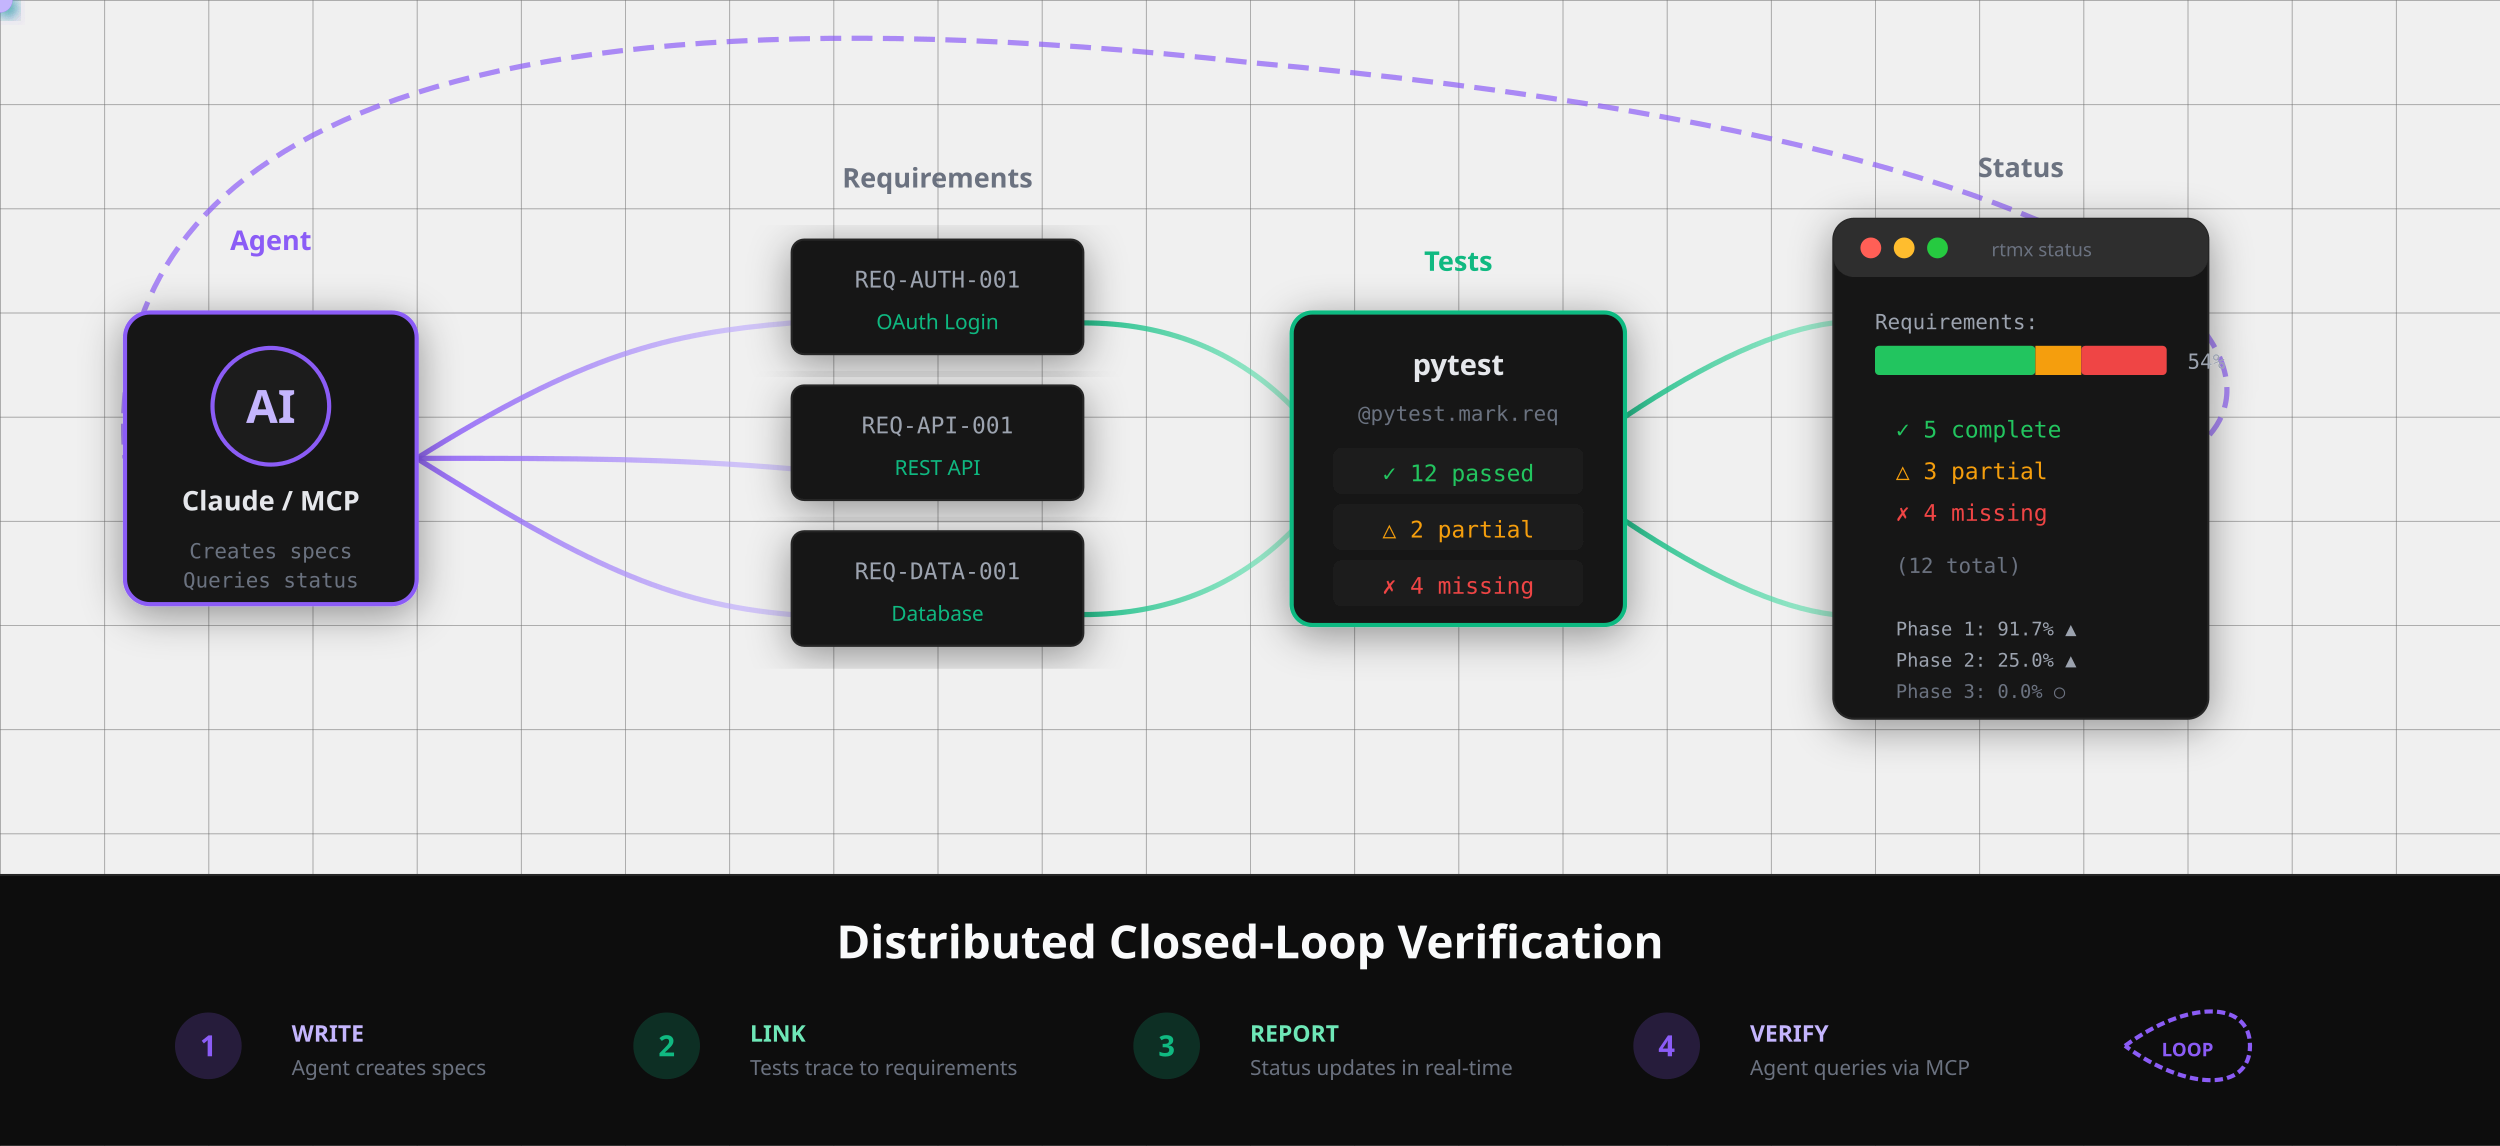
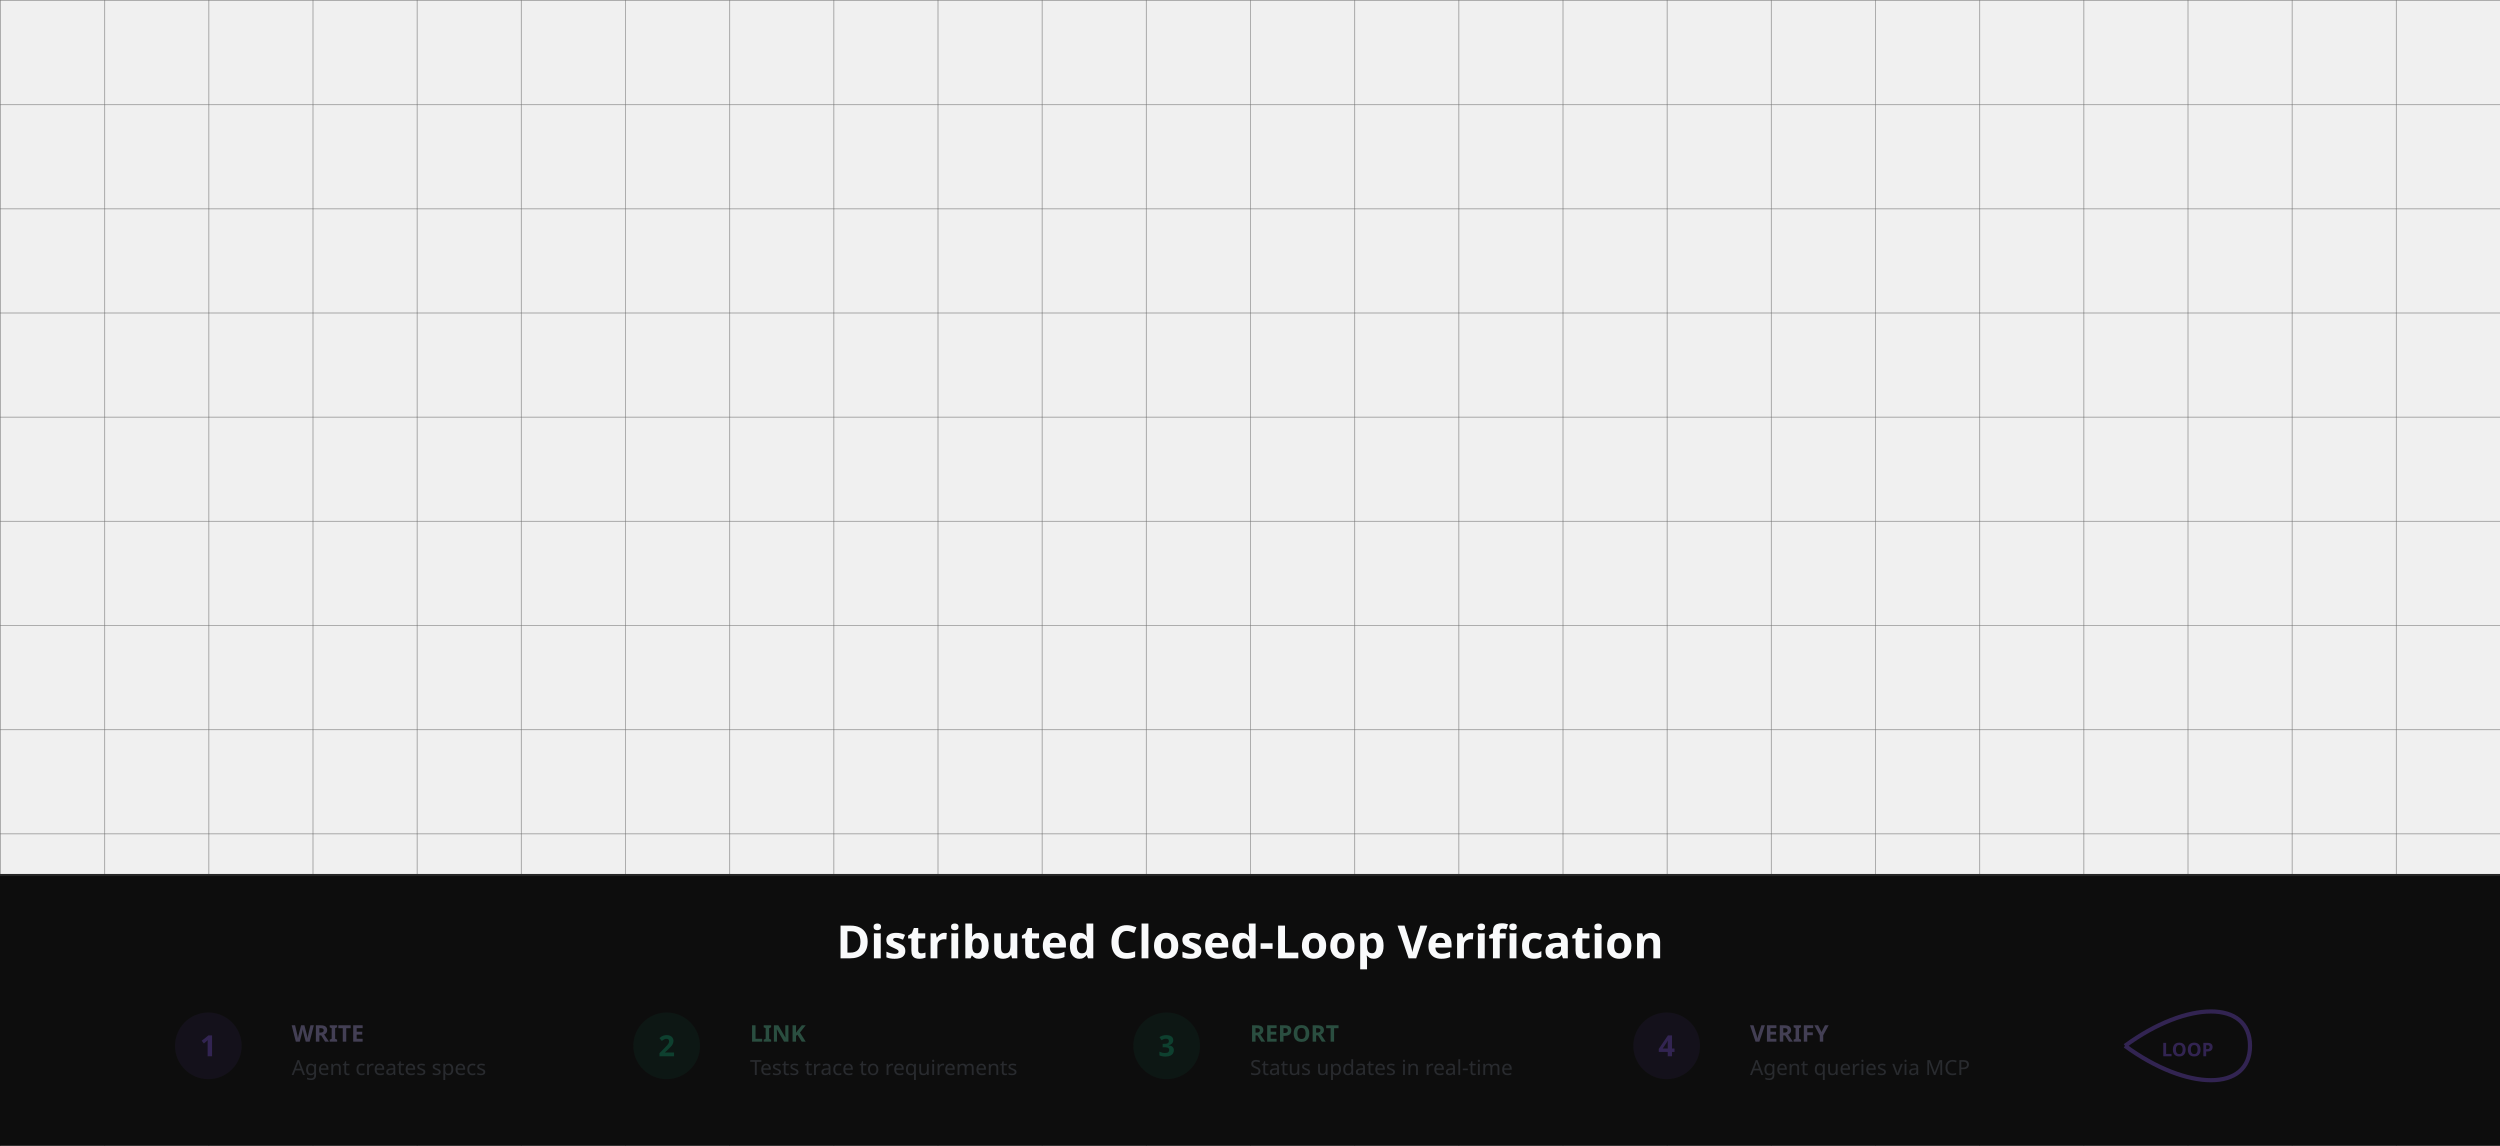
<svg xmlns="http://www.w3.org/2000/svg" viewBox="0 0 1200 550" fill="none">
  <defs>
    <linearGradient id="lineGrad" x1="0%" y1="0%" x2="100%" y2="0%">
-       <stop offset="0%" stop-color="#10b981" stop-opacity="0.9" />
-       <stop offset="100%" stop-color="#6ee7b7" stop-opacity="0.6" />
+       <stop offset="0%" stop-color="#10b981" />
+       <stop offset="100%" stop-color="#6ee7b7" />
    </linearGradient>
    <linearGradient id="purpleGrad" x1="0%" y1="0%" x2="100%" y2="0%">
-       <stop offset="0%" stop-color="#8b5cf6" stop-opacity="0.9" />
-       <stop offset="100%" stop-color="#c4b5fd" stop-opacity="0.6" />
+       <stop offset="0%" stop-color="#8b5cf6" />
+       <stop offset="100%" stop-color="#c4b5fd" />
    </linearGradient>
    <filter id="glow" x="-50%" y="-50%" width="200%" height="200%">
      <feGaussianBlur stdDeviation="4" result="coloredBlur" />
      <feMerge>
        <feMergeNode in="coloredBlur" />
        <feMergeNode in="SourceGraphic" />
      </feMerge>
    </filter>
-     <filter id="strongGlow" x="-50%" y="-50%" width="200%" height="200%">
-       <feGaussianBlur stdDeviation="6" result="coloredBlur" />
-       <feMerge>
-         <feMergeNode in="coloredBlur" />
-         <feMergeNode in="SourceGraphic" />
-       </feMerge>
-     </filter>
    <filter id="shadow" x="-20%" y="-20%" width="140%" height="140%">
      <feDropShadow dx="0" dy="4" stdDeviation="10" flood-color="#000" flood-opacity="0.4" />
    </filter>
+     <mask id="lineMask">
+       <rect x="0" y="0" width="1200" height="550" fill="white" />
+     </mask>
  </defs>
  <pattern id="grid" width="50" height="50" patternUnits="userSpaceOnUse">
    <path d="M 50 0 L 0 0 0 50" fill="none" stroke="#1a1a1a" stroke-width="0.5" />
  </pattern>
  <rect width="1200" height="550" fill="url(#grid)" opacity="0.6" />
-   <path id="agentToReq1" d="M 200 220 C 280 170, 320 160, 380 155" stroke="url(#purpleGrad)" stroke-width="2.5" fill="none" />
-   <path id="agentToReq2" d="M 200 220 C 280 220, 320 220, 380 225" stroke="url(#purpleGrad)" stroke-width="2.5" fill="none" />
-   <path id="agentToReq3" d="M 200 220 C 280 270, 320 290, 380 295" stroke="url(#purpleGrad)" stroke-width="2.5" fill="none" />
-   <path id="reqToTest1" d="M 520 155 Q 580 155, 620 195" stroke="url(#lineGrad)" stroke-width="2.5" fill="none" />
-   <path id="reqToTest2" d="M 520 225 Q 580 225, 620 225" stroke="url(#lineGrad)" stroke-width="2.5" fill="none" />
-   <path id="reqToTest3" d="M 520 295 Q 580 295, 620 255" stroke="url(#lineGrad)" stroke-width="2.5" fill="none" />
-   <path id="testToStatus1" d="M 780 200 Q 840 160, 880 155" stroke="url(#lineGrad)" stroke-width="2.5" fill="none" />
-   <path id="testToStatus2" d="M 780 225 Q 840 225, 880 225" stroke="url(#lineGrad)" stroke-width="2.5" fill="none" />
-   <path id="testToStatus3" d="M 780 250 Q 840 290, 880 295" stroke="url(#lineGrad)" stroke-width="2.5" fill="none" />
-   <path id="closedLoop" d="M 1020 225 C 1100 225, 1150 80, 600 30 C 150 -20, 50 100, 60 220" stroke="#8b5cf6" stroke-width="2.5" stroke-dasharray="10 5" fill="none" opacity="0.7">
-     <animate attributeName="stroke-dashoffset" from="0" to="-30" dur="2s" repeatCount="indefinite" />
-   </path>
-   <circle r="5" fill="#8b5cf6" filter="url(#glow)">
-     <animateMotion dur="1.8s" repeatCount="indefinite">
-       <mpath href="#agentToReq1" />
-     </animateMotion>
-   </circle>
-   <circle r="5" fill="#8b5cf6" filter="url(#glow)">
-     <animateMotion dur="2s" repeatCount="indefinite" begin="0.3s">
-       <mpath href="#agentToReq2" />
-     </animateMotion>
-   </circle>
-   <circle r="5" fill="#8b5cf6" filter="url(#glow)">
-     <animateMotion dur="2.2s" repeatCount="indefinite" begin="0.6s">
-       <mpath href="#agentToReq3" />
-     </animateMotion>
-   </circle>
-   <circle r="5" fill="#10b981" filter="url(#glow)">
-     <animateMotion dur="1.5s" repeatCount="indefinite" begin="0.2s">
-       <mpath href="#reqToTest1" />
-     </animateMotion>
-   </circle>
-   <circle r="5" fill="#10b981" filter="url(#glow)">
-     <animateMotion dur="1.3s" repeatCount="indefinite" begin="0.5s">
-       <mpath href="#reqToTest2" />
-     </animateMotion>
-   </circle>
-   <circle r="5" fill="#10b981" filter="url(#glow)">
-     <animateMotion dur="1.7s" repeatCount="indefinite" begin="0.1s">
-       <mpath href="#reqToTest3" />
-     </animateMotion>
-   </circle>
-   <circle r="5" fill="#10b981" filter="url(#glow)">
-     <animateMotion dur="1.4s" repeatCount="indefinite" begin="0.4s">
-       <mpath href="#testToStatus1" />
-     </animateMotion>
-   </circle>
-   <circle r="5" fill="#10b981" filter="url(#glow)">
-     <animateMotion dur="1.6s" repeatCount="indefinite" begin="0.7s">
-       <mpath href="#testToStatus2" />
-     </animateMotion>
-   </circle>
-   <circle r="5" fill="#10b981" filter="url(#glow)">
-     <animateMotion dur="1.5s" repeatCount="indefinite" begin="0.2s">
-       <mpath href="#testToStatus3" />
-     </animateMotion>
-   </circle>
-   <circle r="6" fill="#8b5cf6" filter="url(#strongGlow)">
-     <animateMotion dur="5s" repeatCount="indefinite">
-       <mpath href="#closedLoop" />
-     </animateMotion>
-   </circle>
-   <circle r="6" fill="#c4b5fd" filter="url(#strongGlow)">
-     <animateMotion dur="5s" repeatCount="indefinite" begin="2.5s">
-       <mpath href="#closedLoop" />
-     </animateMotion>
-   </circle>
-   <g filter="url(#shadow)">
-     <rect x="60" y="150" width="140" height="140" rx="12" fill="#171717" stroke="#8b5cf6" stroke-width="2" />
-     <circle cx="130" cy="195" r="28" fill="#1e1e1e" stroke="#8b5cf6" stroke-width="2" />
-     <text x="130" y="203" fill="#c4b5fd" font-size="22" text-anchor="middle" font-family="system-ui" font-weight="600">AI</text>
-     <text x="130" y="245" fill="#e5e7eb" font-size="13" text-anchor="middle" font-family="system-ui" font-weight="600">Claude / MCP</text>
-     <text x="130" y="268" fill="#6b7280" font-size="10" text-anchor="middle" font-family="monospace">Creates specs</text>
-     <text x="130" y="282" fill="#6b7280" font-size="10" text-anchor="middle" font-family="monospace">Queries status</text>
-   </g>
-   <g filter="url(#shadow)">
-     <rect x="380" y="115" width="140" height="55" rx="6" fill="#171717" stroke="#262626" />
-     <text x="450" y="138" fill="#9ca3af" font-size="11" text-anchor="middle" font-family="monospace">REQ-AUTH-001</text>
-     <text x="450" y="158" fill="#10b981" font-size="10" text-anchor="middle" font-family="system-ui">OAuth Login</text>
-   </g>
-   <g filter="url(#shadow)">
-     <rect x="380" y="185" width="140" height="55" rx="6" fill="#171717" stroke="#262626" />
-     <text x="450" y="208" fill="#9ca3af" font-size="11" text-anchor="middle" font-family="monospace">REQ-API-001</text>
-     <text x="450" y="228" fill="#10b981" font-size="10" text-anchor="middle" font-family="system-ui">REST API</text>
-   </g>
-   <g filter="url(#shadow)">
-     <rect x="380" y="255" width="140" height="55" rx="6" fill="#171717" stroke="#262626" />
-     <text x="450" y="278" fill="#9ca3af" font-size="11" text-anchor="middle" font-family="monospace">REQ-DATA-001</text>
-     <text x="450" y="298" fill="#10b981" font-size="10" text-anchor="middle" font-family="system-ui">Database</text>
-   </g>
-   <g filter="url(#shadow)">
-     <rect x="620" y="150" width="160" height="150" rx="10" fill="#171717" stroke="#10b981" stroke-width="2" />
-     <text x="700" y="180" fill="#e5e7eb" font-size="14" text-anchor="middle" font-family="system-ui" font-weight="600">pytest</text>
-     <text x="700" y="202" fill="#6b7280" font-size="10" text-anchor="middle" font-family="monospace">@pytest.mark.req</text>
-     <rect x="640" y="215" width="120" height="22" rx="4" fill="#1e1e1e" />
-     <text x="700" y="231" fill="#22c55e" font-size="11" text-anchor="middle" font-family="monospace">✓ 12 passed</text>
-     <rect x="640" y="242" width="120" height="22" rx="4" fill="#1e1e1e" />
-     <text x="700" y="258" fill="#f59e0b" font-size="11" text-anchor="middle" font-family="monospace">△ 2 partial</text>
-     <rect x="640" y="269" width="120" height="22" rx="4" fill="#1e1e1e" />
-     <text x="700" y="285" fill="#ef4444" font-size="11" text-anchor="middle" font-family="monospace">✗ 4 missing</text>
-   </g>
-   <g filter="url(#shadow)">
-     <rect x="880" y="105" width="180" height="240" rx="10" fill="#171717" stroke="#262626" />
-     <rect x="880" y="105" width="180" height="28" rx="10" fill="#2d2d2d" />
-     <circle cx="898" cy="119" r="5" fill="#ff5f56" />
-     <circle cx="914" cy="119" r="5" fill="#ffbd2e" />
-     <circle cx="930" cy="119" r="5" fill="#27ca40" />
-     <text x="980" y="123" fill="#6b7280" font-size="9" text-anchor="middle" font-family="system-ui">rtmx status</text>
-     <text x="900" y="158" fill="#9ca3af" font-size="10" font-family="monospace">Requirements:</text>
-     <rect x="900" y="166" width="140" height="14" rx="2" fill="#262626" />
-     <rect x="900" y="166" width="77" height="14" rx="2" fill="#22c55e" />
-     <rect x="977" y="166" width="22" height="14" fill="#f59e0b" />
-     <rect x="999" y="166" width="41" height="14" rx="2" fill="#ef4444" />
-     <text x="1050" y="177" fill="#9ca3af" font-size="10" font-family="monospace">54%</text>
-     <text x="910" y="210" fill="#22c55e" font-size="11" font-family="monospace">✓ 5 complete</text>
-     <text x="910" y="230" fill="#f59e0b" font-size="11" font-family="monospace">△ 3 partial</text>
-     <text x="910" y="250" fill="#ef4444" font-size="11" font-family="monospace">✗ 4 missing</text>
-     <text x="910" y="275" fill="#6b7280" font-size="10" font-family="monospace">(12 total)</text>
-     <text x="910" y="305" fill="#9ca3af" font-size="9" font-family="monospace">Phase 1: 91.7% ▲</text>
-     <text x="910" y="320" fill="#9ca3af" font-size="9" font-family="monospace">Phase 2: 25.0% ▲</text>
-     <text x="910" y="335" fill="#6b7280" font-size="9" font-family="monospace">Phase 3: 0.0% ○</text>
-   </g>
-   <text x="130" y="120" fill="#8b5cf6" font-size="13" text-anchor="middle" font-family="system-ui" font-weight="600">Agent</text>
-   <text x="450" y="90" fill="#6b7280" font-size="13" text-anchor="middle" font-family="system-ui" font-weight="600">Requirements</text>
-   <text x="700" y="130" fill="#10b981" font-size="13" text-anchor="middle" font-family="system-ui" font-weight="600">Tests</text>
-   <text x="970" y="85" fill="#6b7280" font-size="13" text-anchor="middle" font-family="system-ui" font-weight="600">Status</text>
+   <g class="stage-1" opacity="0">
+     <g filter="url(#shadow)">
+       <rect x="60" y="150" width="140" height="140" rx="12" fill="#171717" stroke="#8b5cf6" stroke-width="2" />
+       <circle cx="130" cy="195" r="28" fill="#1e1e1e" stroke="#8b5cf6" stroke-width="2" />
+       <text x="130" y="203" fill="#c4b5fd" font-size="22" text-anchor="middle" font-family="system-ui" font-weight="600">AI</text>
+       <text x="130" y="245" fill="#e5e7eb" font-size="13" text-anchor="middle" font-family="system-ui" font-weight="600">Claude / MCP</text>
+       <text x="130" y="268" fill="#6b7280" font-size="10" text-anchor="middle" font-family="monospace">Creates specs</text>
+       <text x="130" y="282" fill="#6b7280" font-size="10" text-anchor="middle" font-family="monospace">Queries status</text>
+     </g>
+     <text x="130" y="120" fill="#8b5cf6" font-size="13" text-anchor="middle" font-family="system-ui" font-weight="600">Agent</text>
+   </g>
+   <g class="stage-2" opacity="0">
+     <path d="M 200 195 C 280 160, 320 155, 380 150" stroke="url(#purpleGrad)" stroke-width="2.5" fill="none" stroke-dasharray="300" stroke-dashoffset="300">
+       <animate attributeName="stroke-dashoffset" to="0" dur="0.6s" fill="freeze" begin="stage2.begin" />
+     </path>
+     <path d="M 200 220 C 280 220, 320 220, 380 220" stroke="url(#purpleGrad)" stroke-width="2.5" fill="none" stroke-dasharray="300" stroke-dashoffset="300">
+       <animate attributeName="stroke-dashoffset" to="0" dur="0.6s" fill="freeze" begin="stage2.begin+0.15s" />
+     </path>
+     <path d="M 200 245 C 280 280, 320 290, 380 290" stroke="url(#purpleGrad)" stroke-width="2.5" fill="none" stroke-dasharray="300" stroke-dashoffset="300">
+       <animate attributeName="stroke-dashoffset" to="0" dur="0.6s" fill="freeze" begin="stage2.begin+0.3s" />
+     </path>
+   </g>
+   <g class="stage-3" opacity="0">
+     <g filter="url(#shadow)">
+       <rect x="380" y="115" width="140" height="55" rx="6" fill="#171717" stroke="#262626" />
+       <text x="450" y="138" fill="#9ca3af" font-size="11" text-anchor="middle" font-family="monospace">REQ-AUTH-001</text>
+       <text x="450" y="158" fill="#10b981" font-size="10" text-anchor="middle" font-family="system-ui">OAuth Login</text>
+     </g>
+     <g filter="url(#shadow)">
+       <rect x="380" y="185" width="140" height="55" rx="6" fill="#171717" stroke="#262626" />
+       <text x="450" y="208" fill="#9ca3af" font-size="11" text-anchor="middle" font-family="monospace">REQ-API-001</text>
+       <text x="450" y="228" fill="#10b981" font-size="10" text-anchor="middle" font-family="system-ui">REST API</text>
+     </g>
+     <g filter="url(#shadow)">
+       <rect x="380" y="255" width="140" height="55" rx="6" fill="#171717" stroke="#262626" />
+       <text x="450" y="278" fill="#9ca3af" font-size="11" text-anchor="middle" font-family="monospace">REQ-DATA-001</text>
+       <text x="450" y="298" fill="#10b981" font-size="10" text-anchor="middle" font-family="system-ui">Database</text>
+     </g>
+     <text x="450" y="90" fill="#6b7280" font-size="13" text-anchor="middle" font-family="system-ui" font-weight="600">Requirements</text>
+   </g>
+   <g class="stage-4" opacity="0">
+     <path d="M 520 145 Q 570 145, 620 185" stroke="url(#lineGrad)" stroke-width="2.5" fill="none" stroke-dasharray="200" stroke-dashoffset="200">
+       <animate attributeName="stroke-dashoffset" to="0" dur="0.5s" fill="freeze" begin="stage4.begin" />
+     </path>
+     <path d="M 520 215 Q 570 215, 620 215" stroke="url(#lineGrad)" stroke-width="2.5" fill="none" stroke-dasharray="200" stroke-dashoffset="200">
+       <animate attributeName="stroke-dashoffset" to="0" dur="0.5s" fill="freeze" begin="stage4.begin+0.1s" />
+     </path>
+     <path d="M 520 285 Q 570 285, 620 245" stroke="url(#lineGrad)" stroke-width="2.5" fill="none" stroke-dasharray="200" stroke-dashoffset="200">
+       <animate attributeName="stroke-dashoffset" to="0" dur="0.5s" fill="freeze" begin="stage4.begin+0.2s" />
+     </path>
+   </g>
+   <g class="stage-5" opacity="0">
+     <g filter="url(#shadow)">
+       <rect x="620" y="145" width="160" height="160" rx="10" fill="#171717" stroke="#10b981" stroke-width="2" />
+       <text x="700" y="175" fill="#e5e7eb" font-size="14" text-anchor="middle" font-family="system-ui" font-weight="600">pytest</text>
+       <text x="700" y="197" fill="#6b7280" font-size="10" text-anchor="middle" font-family="monospace">@pytest.mark.req</text>
+       <rect x="640" y="212" width="120" height="24" rx="4" fill="#1e1e1e" />
+       <text x="700" y="229" fill="#22c55e" font-size="12" text-anchor="middle" font-family="monospace">✓ 12 passed</text>
+       <rect x="640" y="241" width="120" height="24" rx="4" fill="#1e1e1e" />
+       <text x="700" y="258" fill="#f59e0b" font-size="12" text-anchor="middle" font-family="monospace">△ 2 partial</text>
+       <rect x="640" y="270" width="120" height="24" rx="4" fill="#1e1e1e" />
+       <text x="700" y="287" fill="#ef4444" font-size="12" text-anchor="middle" font-family="monospace">✗ 4 missing</text>
+     </g>
+     <text x="700" y="125" fill="#10b981" font-size="13" text-anchor="middle" font-family="system-ui" font-weight="600">Tests</text>
+   </g>
+   <g class="stage-6" opacity="0">
+     <path d="M 780 190 Q 830 160, 880 155" stroke="url(#lineGrad)" stroke-width="2.5" fill="none" stroke-dasharray="200" stroke-dashoffset="200">
+       <animate attributeName="stroke-dashoffset" to="0" dur="0.5s" fill="freeze" begin="stage6.begin" />
+     </path>
+     <path d="M 780 225 Q 830 225, 880 225" stroke="url(#lineGrad)" stroke-width="2.5" fill="none" stroke-dasharray="200" stroke-dashoffset="200">
+       <animate attributeName="stroke-dashoffset" to="0" dur="0.5s" fill="freeze" begin="stage6.begin+0.1s" />
+     </path>
+     <path d="M 780 260 Q 830 290, 880 295" stroke="url(#lineGrad)" stroke-width="2.5" fill="none" stroke-dasharray="200" stroke-dashoffset="200">
+       <animate attributeName="stroke-dashoffset" to="0" dur="0.5s" fill="freeze" begin="stage6.begin+0.2s" />
+     </path>
+   </g>
+   <g class="stage-7" opacity="0">
+     <g filter="url(#shadow)">
+       <rect x="880" y="105" width="180" height="240" rx="10" fill="#171717" stroke="#262626" />
+       <rect x="880" y="105" width="180" height="28" rx="10" fill="#2d2d2d" />
+       <circle cx="898" cy="119" r="5" fill="#ff5f56" />
+       <circle cx="914" cy="119" r="5" fill="#ffbd2e" />
+       <circle cx="930" cy="119" r="5" fill="#27ca40" />
+       <text x="980" y="123" fill="#6b7280" font-size="9" text-anchor="middle" font-family="system-ui">rtmx status</text>
+       <text x="900" y="158" fill="#9ca3af" font-size="10" font-family="monospace">Requirements:</text>
+       <rect x="900" y="166" width="140" height="14" rx="2" fill="#262626" />
+       <rect x="900" y="166" width="0" height="14" rx="2" fill="#22c55e">
+         <animate attributeName="width" to="77" dur="0.8s" fill="freeze" begin="stage7.begin+0.3s" />
+       </rect>
+       <rect x="977" y="166" width="0" height="14" fill="#f59e0b">
+         <animate attributeName="width" to="22" dur="0.3s" fill="freeze" begin="stage7.begin+0.6s" />
+       </rect>
+       <rect x="999" y="166" width="0" height="14" rx="2" fill="#ef4444">
+         <animate attributeName="width" to="41" dur="0.4s" fill="freeze" begin="stage7.begin+0.8s" />
+       </rect>
+       <text x="1050" y="177" fill="#9ca3af" font-size="10" font-family="monospace">54%</text>
+       <text x="910" y="210" fill="#22c55e" font-size="11" font-family="monospace">✓ 5 complete</text>
+       <text x="910" y="230" fill="#f59e0b" font-size="11" font-family="monospace">△ 3 partial</text>
+       <text x="910" y="250" fill="#ef4444" font-size="11" font-family="monospace">✗ 4 missing</text>
+       <text x="910" y="275" fill="#6b7280" font-size="10" font-family="monospace">(12 total)</text>
+       <text x="910" y="305" fill="#9ca3af" font-size="9" font-family="monospace">Phase 1: 91.7% ▲</text>
+       <text x="910" y="320" fill="#9ca3af" font-size="9" font-family="monospace">Phase 2: 25.0% ▲</text>
+       <text x="910" y="335" fill="#6b7280" font-size="9" font-family="monospace">Phase 3: 0.0% ○</text>
+     </g>
+     <text x="970" y="85" fill="#6b7280" font-size="13" text-anchor="middle" font-family="system-ui" font-weight="600">Status</text>
+   </g>
+   <g class="stage-8" opacity="0">
+     <path d="M 1020 225 C 1100 225, 1150 80, 600 30 C 150 -20, 50 100, 60 220" stroke="#8b5cf6" stroke-width="2.5" stroke-dasharray="1500" stroke-dashoffset="1500" fill="none" opacity="0.7">
+       <animate attributeName="stroke-dashoffset" to="0" dur="2s" fill="freeze" begin="stage8.begin" />
+     </path>
+   </g>
  <rect x="0" y="420" width="1200" height="130" fill="#0d0d0d" />
  <line x1="0" y1="420" x2="1200" y2="420" stroke="#262626" stroke-width="1" />
  <text x="600" y="460" fill="#f9fafb" font-size="22" text-anchor="middle" font-family="system-ui" font-weight="700">
    Distributed Closed-Loop Verification
  </text>
-   <g transform="translate(100, 490)">
-     <circle cx="0" cy="12" r="16" fill="#8b5cf6" opacity="0.2" />
-     <text x="0" y="17" fill="#8b5cf6" font-size="14" text-anchor="middle" font-family="system-ui" font-weight="700">1</text>
-     <text x="40" y="10" fill="#c4b5fd" font-size="11" font-family="system-ui" font-weight="600">WRITE</text>
-     <text x="40" y="26" fill="#6b7280" font-size="10" font-family="system-ui">Agent creates specs</text>
-   </g>
-   <g transform="translate(320, 490)">
-     <circle cx="0" cy="12" r="16" fill="#10b981" opacity="0.2" />
-     <text x="0" y="17" fill="#10b981" font-size="14" text-anchor="middle" font-family="system-ui" font-weight="700">2</text>
-     <text x="40" y="10" fill="#6ee7b7" font-size="11" font-family="system-ui" font-weight="600">LINK</text>
-     <text x="40" y="26" fill="#6b7280" font-size="10" font-family="system-ui">Tests trace to requirements</text>
-   </g>
-   <g transform="translate(560, 490)">
-     <circle cx="0" cy="12" r="16" fill="#10b981" opacity="0.2" />
-     <text x="0" y="17" fill="#10b981" font-size="14" text-anchor="middle" font-family="system-ui" font-weight="700">3</text>
-     <text x="40" y="10" fill="#6ee7b7" font-size="11" font-family="system-ui" font-weight="600">REPORT</text>
-     <text x="40" y="26" fill="#6b7280" font-size="10" font-family="system-ui">Status updates in real-time</text>
-   </g>
-   <g transform="translate(800, 490)">
-     <circle cx="0" cy="12" r="16" fill="#8b5cf6" opacity="0.2" />
-     <text x="0" y="17" fill="#8b5cf6" font-size="14" text-anchor="middle" font-family="system-ui" font-weight="700">4</text>
-     <text x="40" y="10" fill="#c4b5fd" font-size="11" font-family="system-ui" font-weight="600">VERIFY</text>
-     <text x="40" y="26" fill="#6b7280" font-size="10" font-family="system-ui">Agent queries via MCP</text>
-   </g>
-   <g transform="translate(1020, 490)">
-     <path d="M 0 12 C 30 -10, 60 -10, 60 12 C 60 34, 30 34, 0 12" stroke="#8b5cf6" stroke-width="2" fill="none" stroke-dasharray="4 2">
-       <animate attributeName="stroke-dashoffset" from="0" to="-12" dur="1s" repeatCount="indefinite" />
-     </path>
-     <text x="30" y="17" fill="#8b5cf6" font-size="9" text-anchor="middle" font-family="system-ui" font-weight="600">LOOP</text>
-   </g>
+   <g class="step step-1" opacity="0.3">
+     <g transform="translate(100, 490)">
+       <circle cx="0" cy="12" r="16" fill="#8b5cf6" opacity="0.2" />
+       <text x="0" y="17" fill="#8b5cf6" font-size="14" text-anchor="middle" font-family="system-ui" font-weight="700">1</text>
+       <text x="40" y="10" fill="#c4b5fd" font-size="11" font-family="system-ui" font-weight="600">WRITE</text>
+       <text x="40" y="26" fill="#6b7280" font-size="10" font-family="system-ui">Agent creates specs</text>
+     </g>
+   </g>
+   <g class="step step-2" opacity="0.3">
+     <g transform="translate(320, 490)">
+       <circle cx="0" cy="12" r="16" fill="#10b981" opacity="0.2" />
+       <text x="0" y="17" fill="#10b981" font-size="14" text-anchor="middle" font-family="system-ui" font-weight="700">2</text>
+       <text x="40" y="10" fill="#6ee7b7" font-size="11" font-family="system-ui" font-weight="600">LINK</text>
+       <text x="40" y="26" fill="#6b7280" font-size="10" font-family="system-ui">Tests trace to requirements</text>
+     </g>
+   </g>
+   <g class="step step-3" opacity="0.3">
+     <g transform="translate(560, 490)">
+       <circle cx="0" cy="12" r="16" fill="#10b981" opacity="0.2" />
+       <text x="0" y="17" fill="#10b981" font-size="14" text-anchor="middle" font-family="system-ui" font-weight="700">3</text>
+       <text x="40" y="10" fill="#6ee7b7" font-size="11" font-family="system-ui" font-weight="600">REPORT</text>
+       <text x="40" y="26" fill="#6b7280" font-size="10" font-family="system-ui">Status updates in real-time</text>
+     </g>
+   </g>
+   <g class="step step-4" opacity="0.3">
+     <g transform="translate(800, 490)">
+       <circle cx="0" cy="12" r="16" fill="#8b5cf6" opacity="0.2" />
+       <text x="0" y="17" fill="#8b5cf6" font-size="14" text-anchor="middle" font-family="system-ui" font-weight="700">4</text>
+       <text x="40" y="10" fill="#c4b5fd" font-size="11" font-family="system-ui" font-weight="600">VERIFY</text>
+       <text x="40" y="26" fill="#6b7280" font-size="10" font-family="system-ui">Agent queries via MCP</text>
+     </g>
+   </g>
+   <g class="step step-loop" opacity="0.3">
+     <g transform="translate(1020, 490)">
+       <path d="M 0 12 C 30 -10, 60 -10, 60 12 C 60 34, 30 34, 0 12" stroke="#8b5cf6" stroke-width="2" fill="none" />
+       <text x="30" y="17" fill="#8b5cf6" font-size="9" text-anchor="middle" font-family="system-ui" font-weight="600">LOOP</text>
+     </g>
+   </g>
+   <style>
+     .stage-1, .stage-2, .stage-3, .stage-4, .stage-5, .stage-6, .stage-7, .stage-8 {
+       animation-fill-mode: forwards;
+       animation-timing-function: ease-out;
+     }
+ 
+     .stage-1 { animation: fadeIn 0.5s 0.5s forwards; }
+     .stage-2 { animation: fadeIn 0.3s 1.2s forwards; }
+     .stage-3 { animation: fadeIn 0.5s 1.8s forwards; }
+     .stage-4 { animation: fadeIn 0.3s 2.5s forwards; }
+     .stage-5 { animation: fadeIn 0.5s 3s forwards; }
+     .stage-6 { animation: fadeIn 0.3s 3.7s forwards; }
+     .stage-7 { animation: fadeIn 0.5s 4.2s forwards; }
+     .stage-8 { animation: fadeIn 0.5s 5.5s forwards; }
+ 
+     .step-1 { animation: highlight 0.3s 0.5s forwards; }
+     .step-2 { animation: highlight 0.3s 2.5s forwards; }
+     .step-3 { animation: highlight 0.3s 3.7s forwards; }
+     .step-4 { animation: highlight 0.3s 5.5s forwards; }
+     .step-loop { animation: highlight 0.3s 6s forwards; }
+ 
+     @keyframes fadeIn {
+       to { opacity: 1; }
+     }
+ 
+     @keyframes highlight {
+       to { opacity: 1; }
+     }
+   </style>
+   <set attributeName="visibility" begin="1.2s" id="stage2" />
+   <set attributeName="visibility" begin="2.5s" id="stage4" />
+   <set attributeName="visibility" begin="3.7s" id="stage6" />
+   <set attributeName="visibility" begin="4.2s" id="stage7" />
+   <set attributeName="visibility" begin="5.5s" id="stage8" />
</svg>
